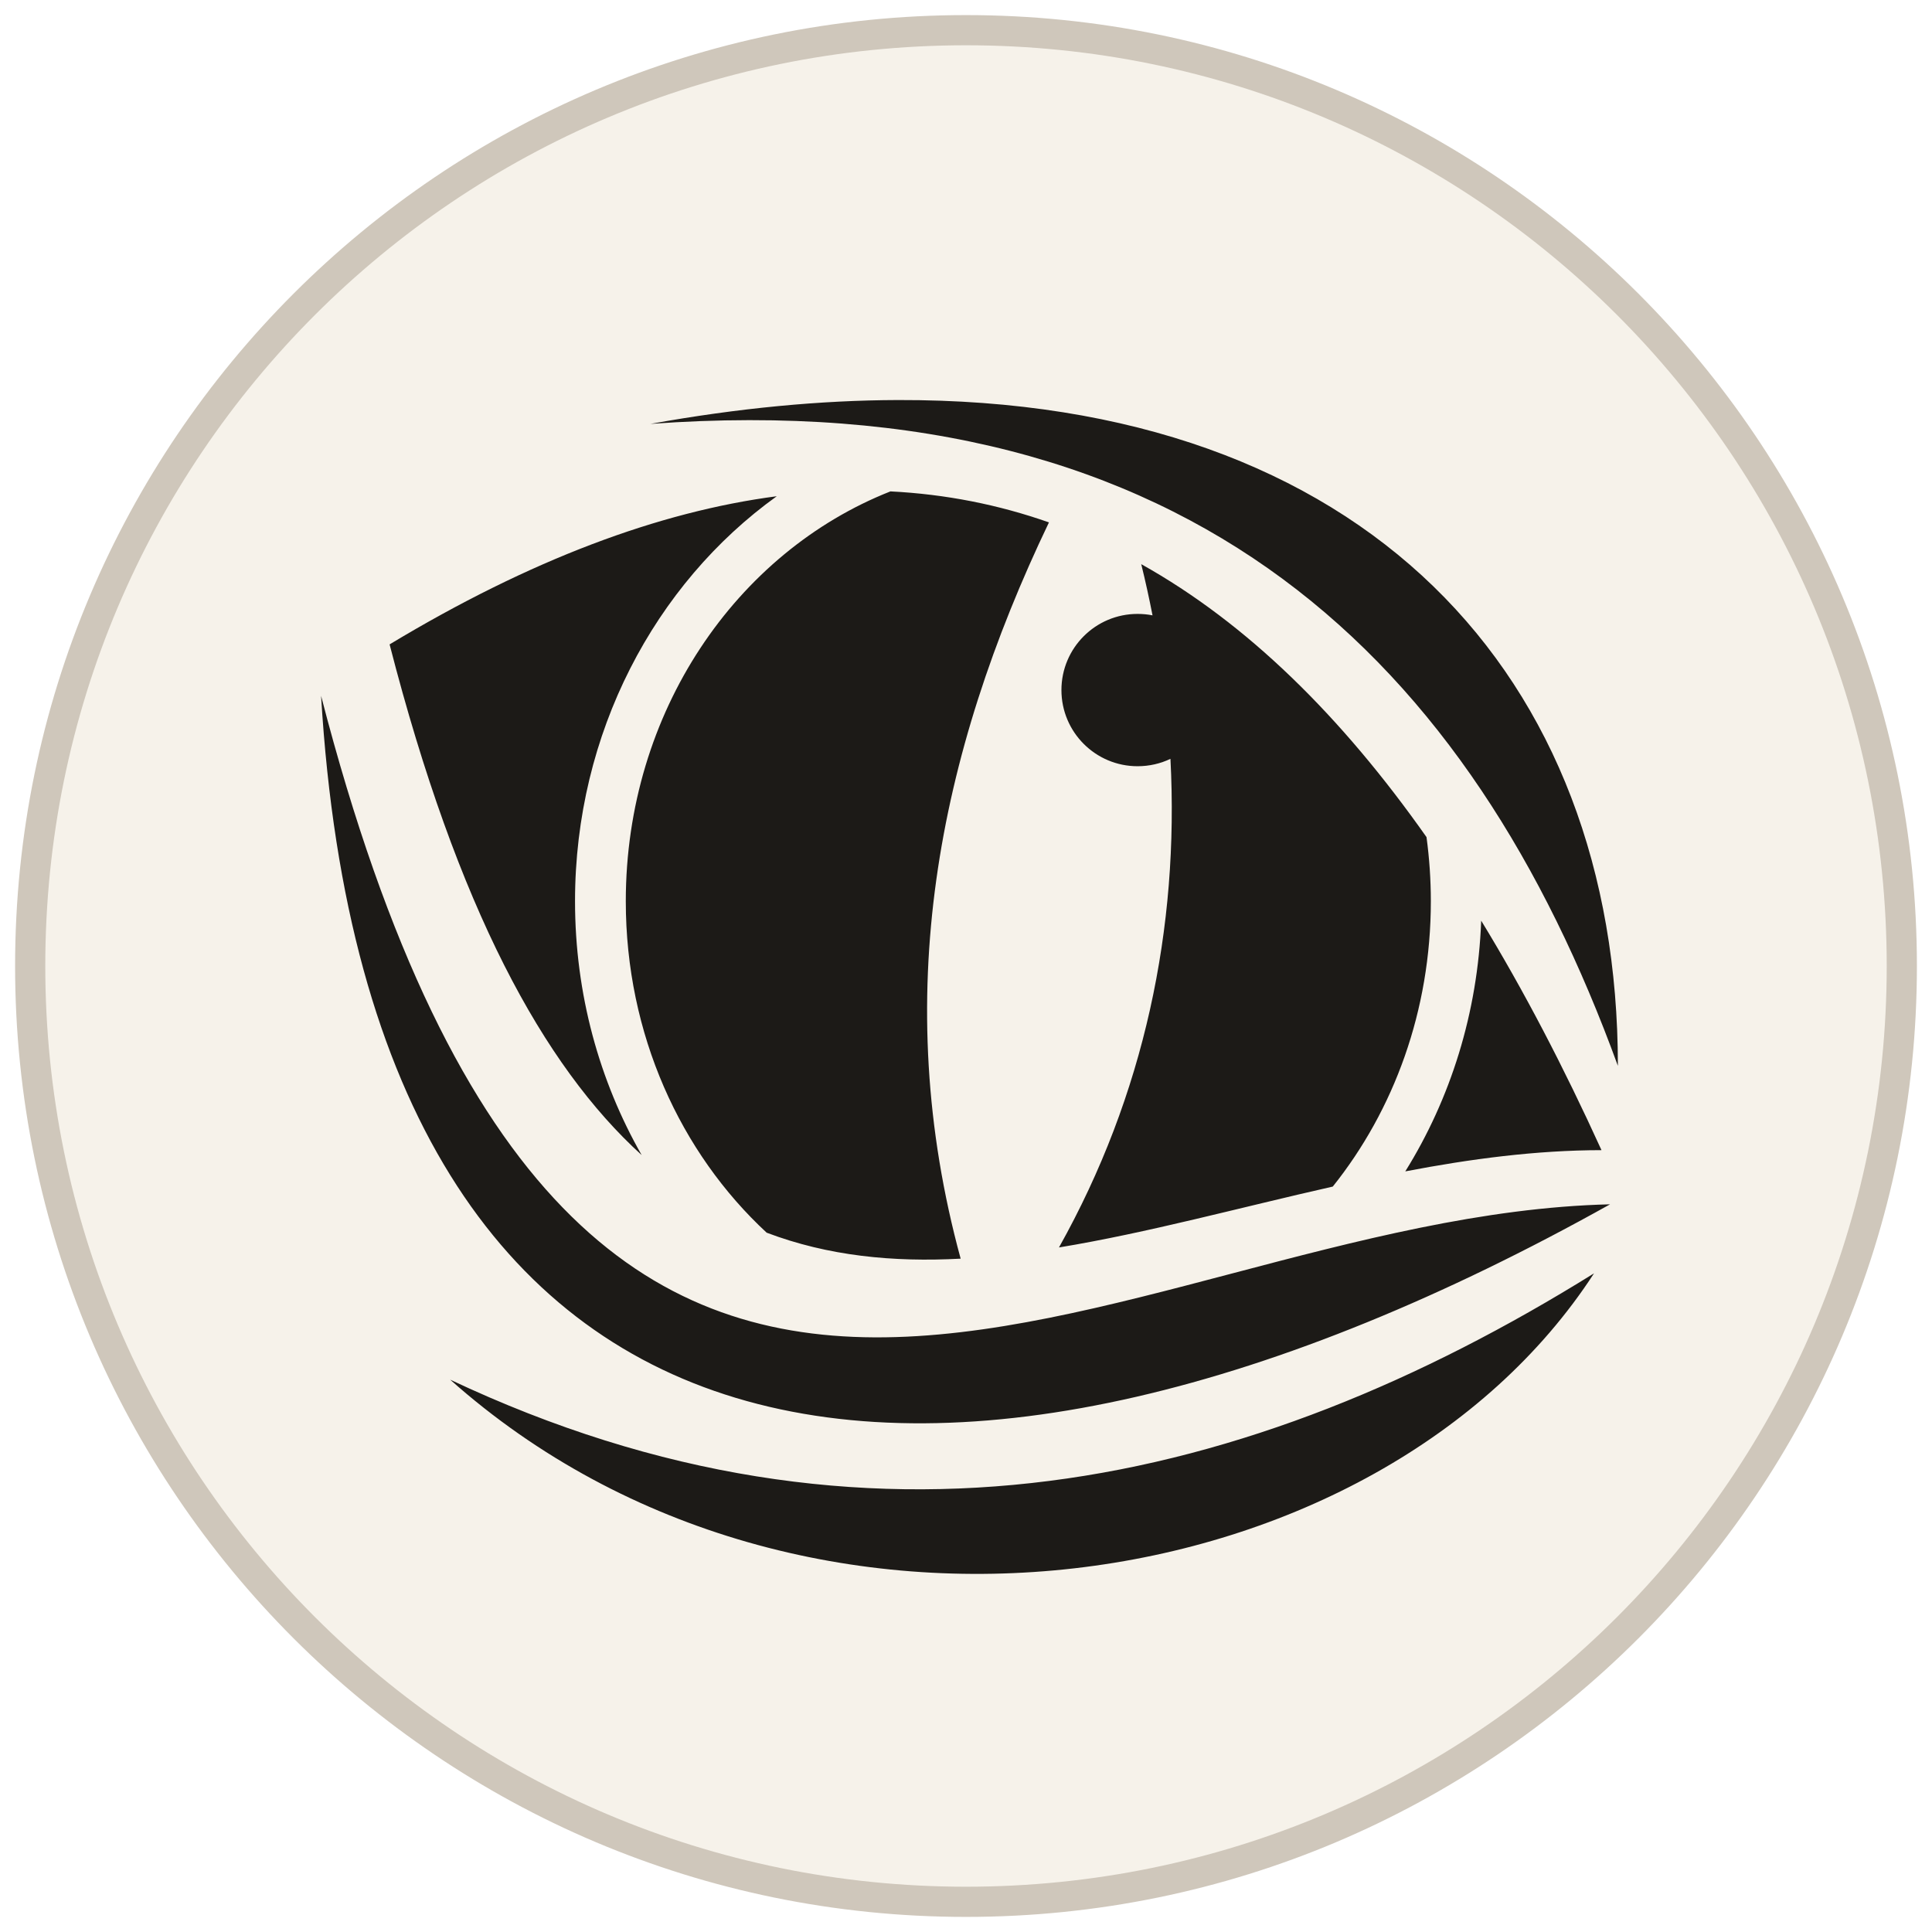
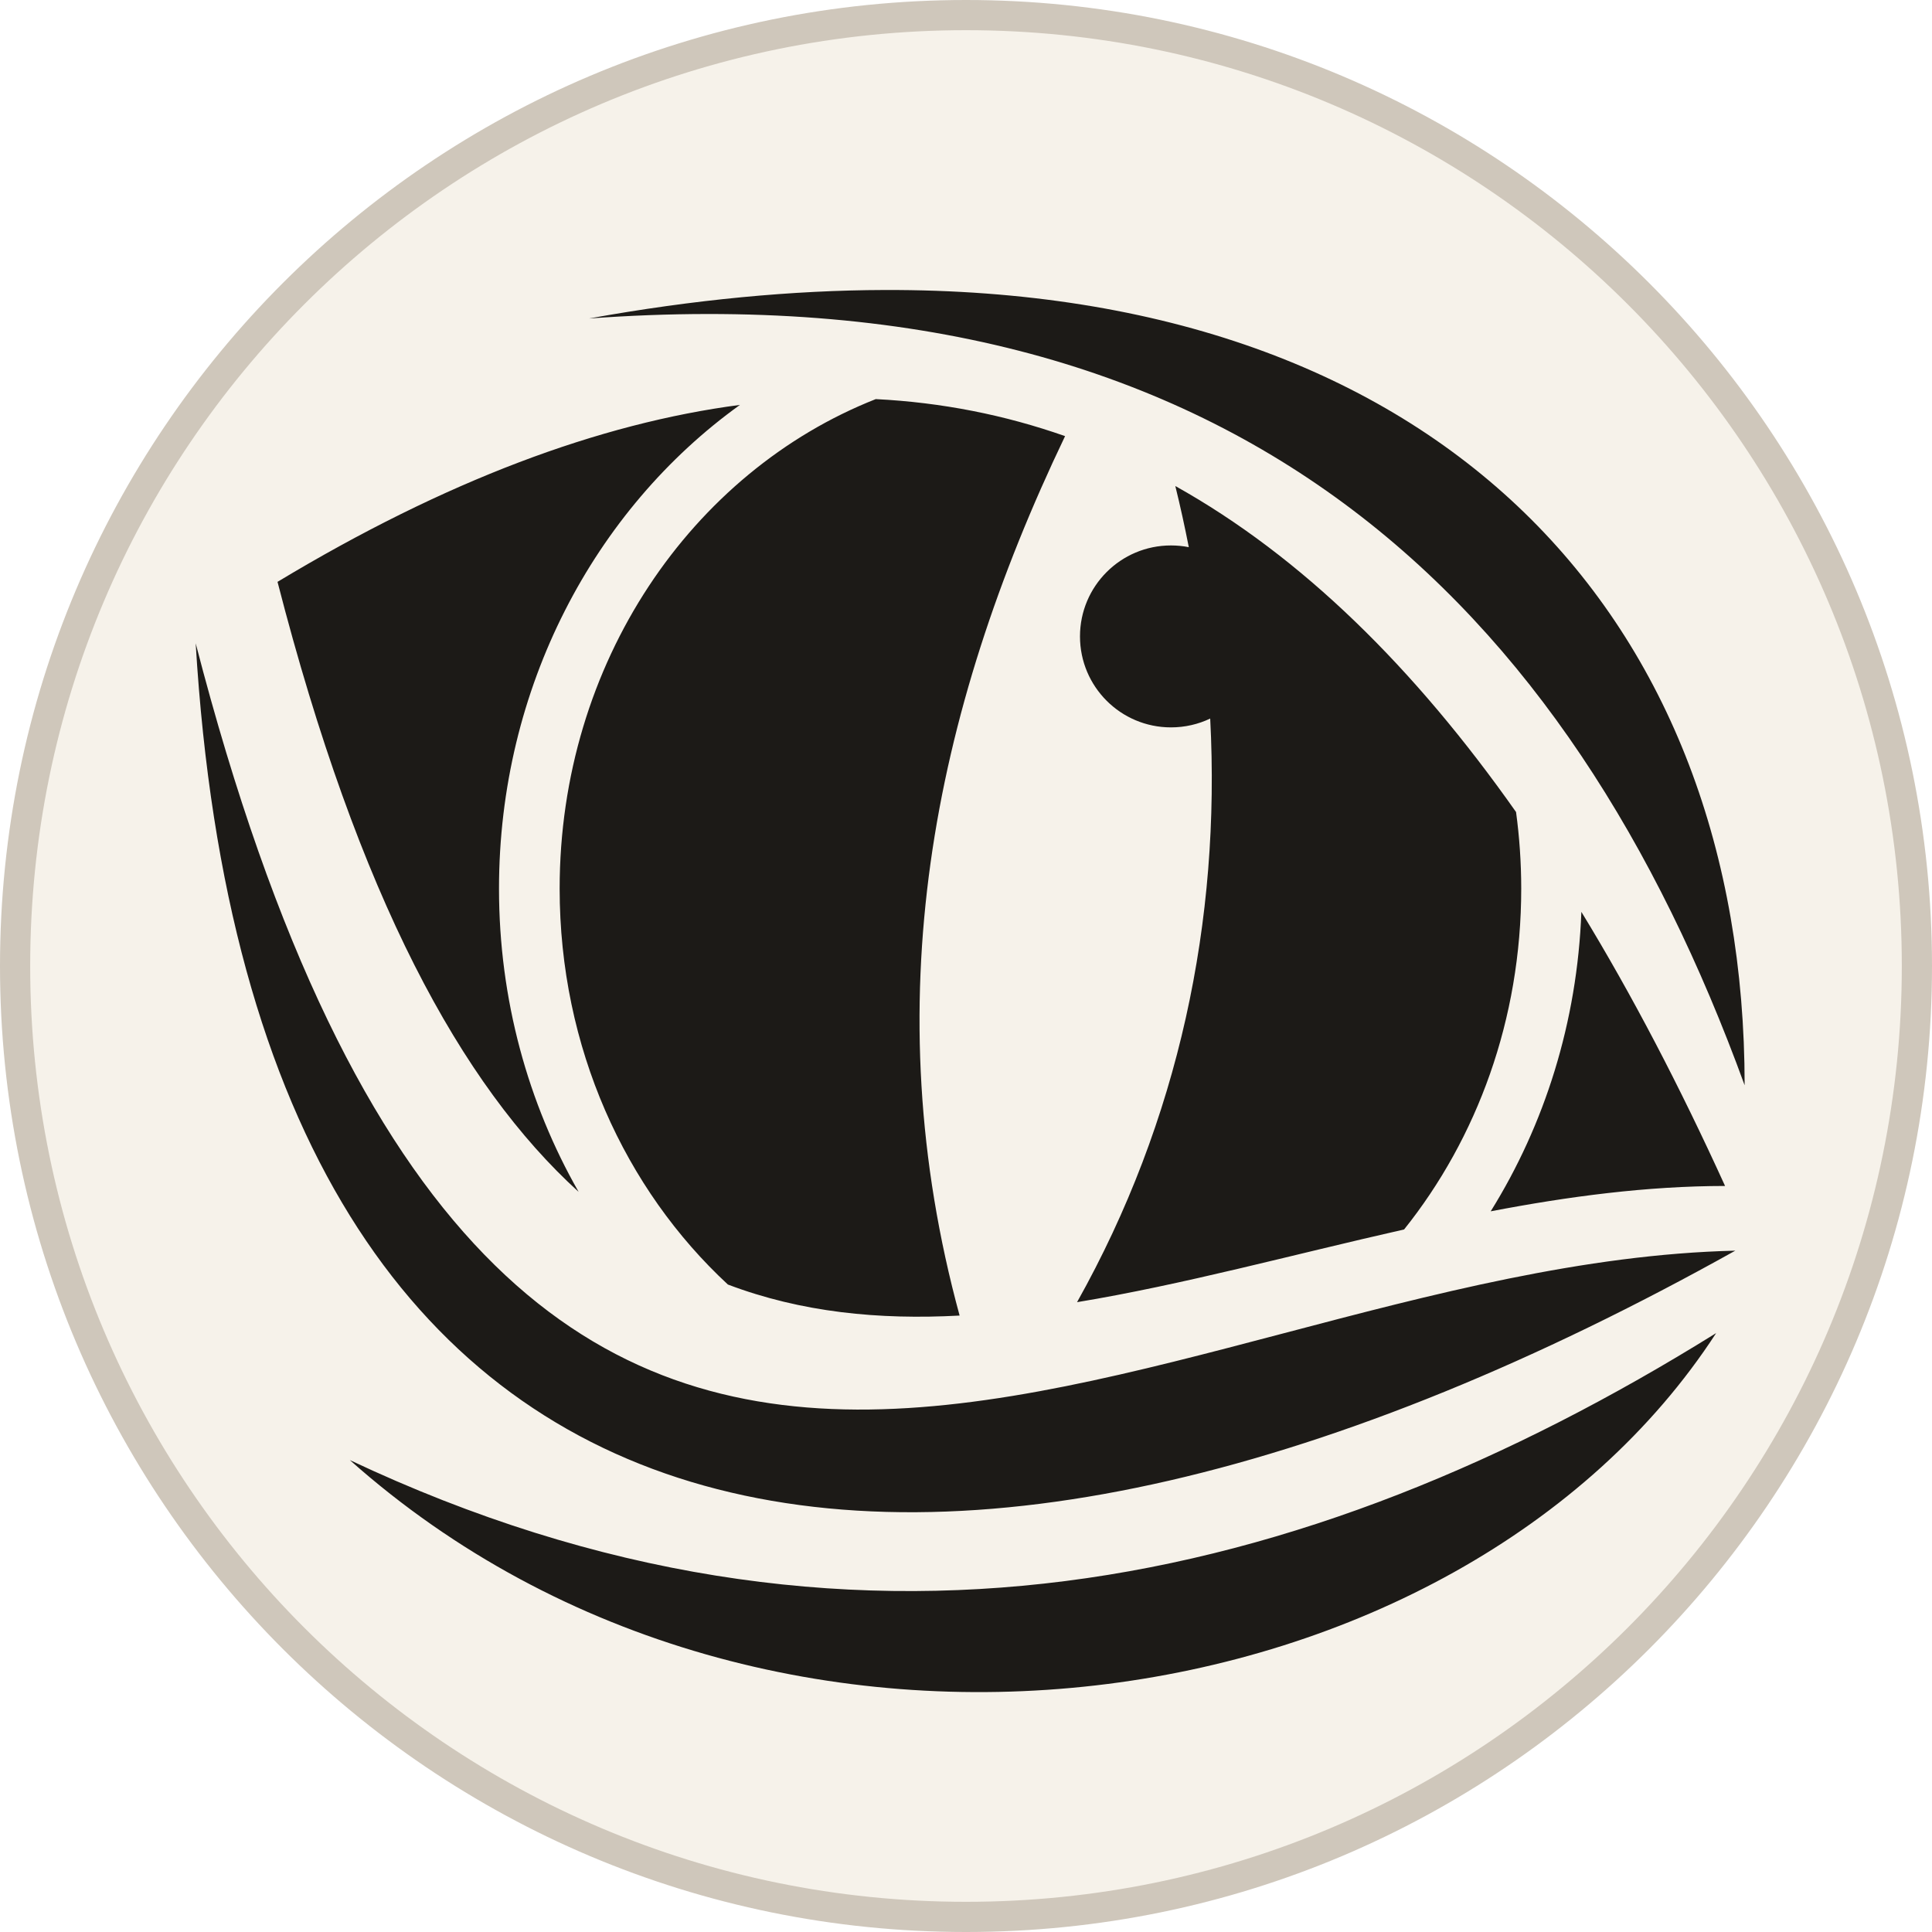
<svg xmlns="http://www.w3.org/2000/svg" viewBox="0 0 512 512" fill="#1c1a17">
-   <circle cx="256" cy="256" r="248" fill="#f6f2ea" stroke="#cfc7bb" stroke-width="8" />
-   <g transform="translate(71.68 71.68) scale(0.72)">
+   <circle cx="256" cy="256" r="252" fill="#f6f2ea" stroke="#cfc7bb" stroke-width="8" />
+   <g transform="translate(35.84 35.84) scale(0.86)">
    <path d="M230.844 47.688c-28.215.083-58.57 2.925-91 8.78C339.666 41.874 441.95 144.504 495.938 292.75c0-143.316-92.67-245.57-265.094-245.063zm-2.656 33.624c-56.703 22.374-97.407 81.194-97.407 150.844 0 49.006 20.153 92.64 51.845 122 22.64 8.588 46.563 10.904 71.406 9.563-26.212-96.096-8.522-185.37 32.5-271-18.534-6.51-37.96-10.382-58.342-11.407zm-41.844 1.782c-43.318 5.686-90.65 23.297-142.5 54.53 24.987 97.103 56.545 155.038 92.78 187.97-15.558-27.26-24.53-59.27-24.53-93.438 0-61.93 29.422-116.84 74.25-149.062zm134.156 25c1.552 6.27 2.92 12.552 4.156 18.844-1.776-.353-3.62-.532-5.5-.532-15.486 0-28.03 12.55-28.03 28.03 0 15.483 12.544 28.033 28.03 28.033 4.33 0 8.432-.967 12.094-2.72 3.26 62.225-9.635 123.823-41.03 179.844 32.597-5.38 66.42-14.65 100.78-22.406 22.463-28.085 36.094-64.734 36.094-105.032 0-8.02-.553-15.9-1.594-23.594-31.27-44.417-66.02-78.693-105-100.468zm-301.875 48.47C36.78 459.957 249.36 479.842 493.063 343.717 306.578 348.125 115.88 532.286 18.625 156.56zm427 82.75c-1.25 33.993-11.342 65.633-27.938 92.28 23.992-4.595 48.14-7.793 72.22-7.813-13.924-30.585-28.636-58.848-44.282-84.467zm41.53 129.81c-127.06 79.076-267.344 111.63-421.03 39.126 130.246 115.856 342.11 82.373 421.03-39.125z" />
  </g>
</svg>
